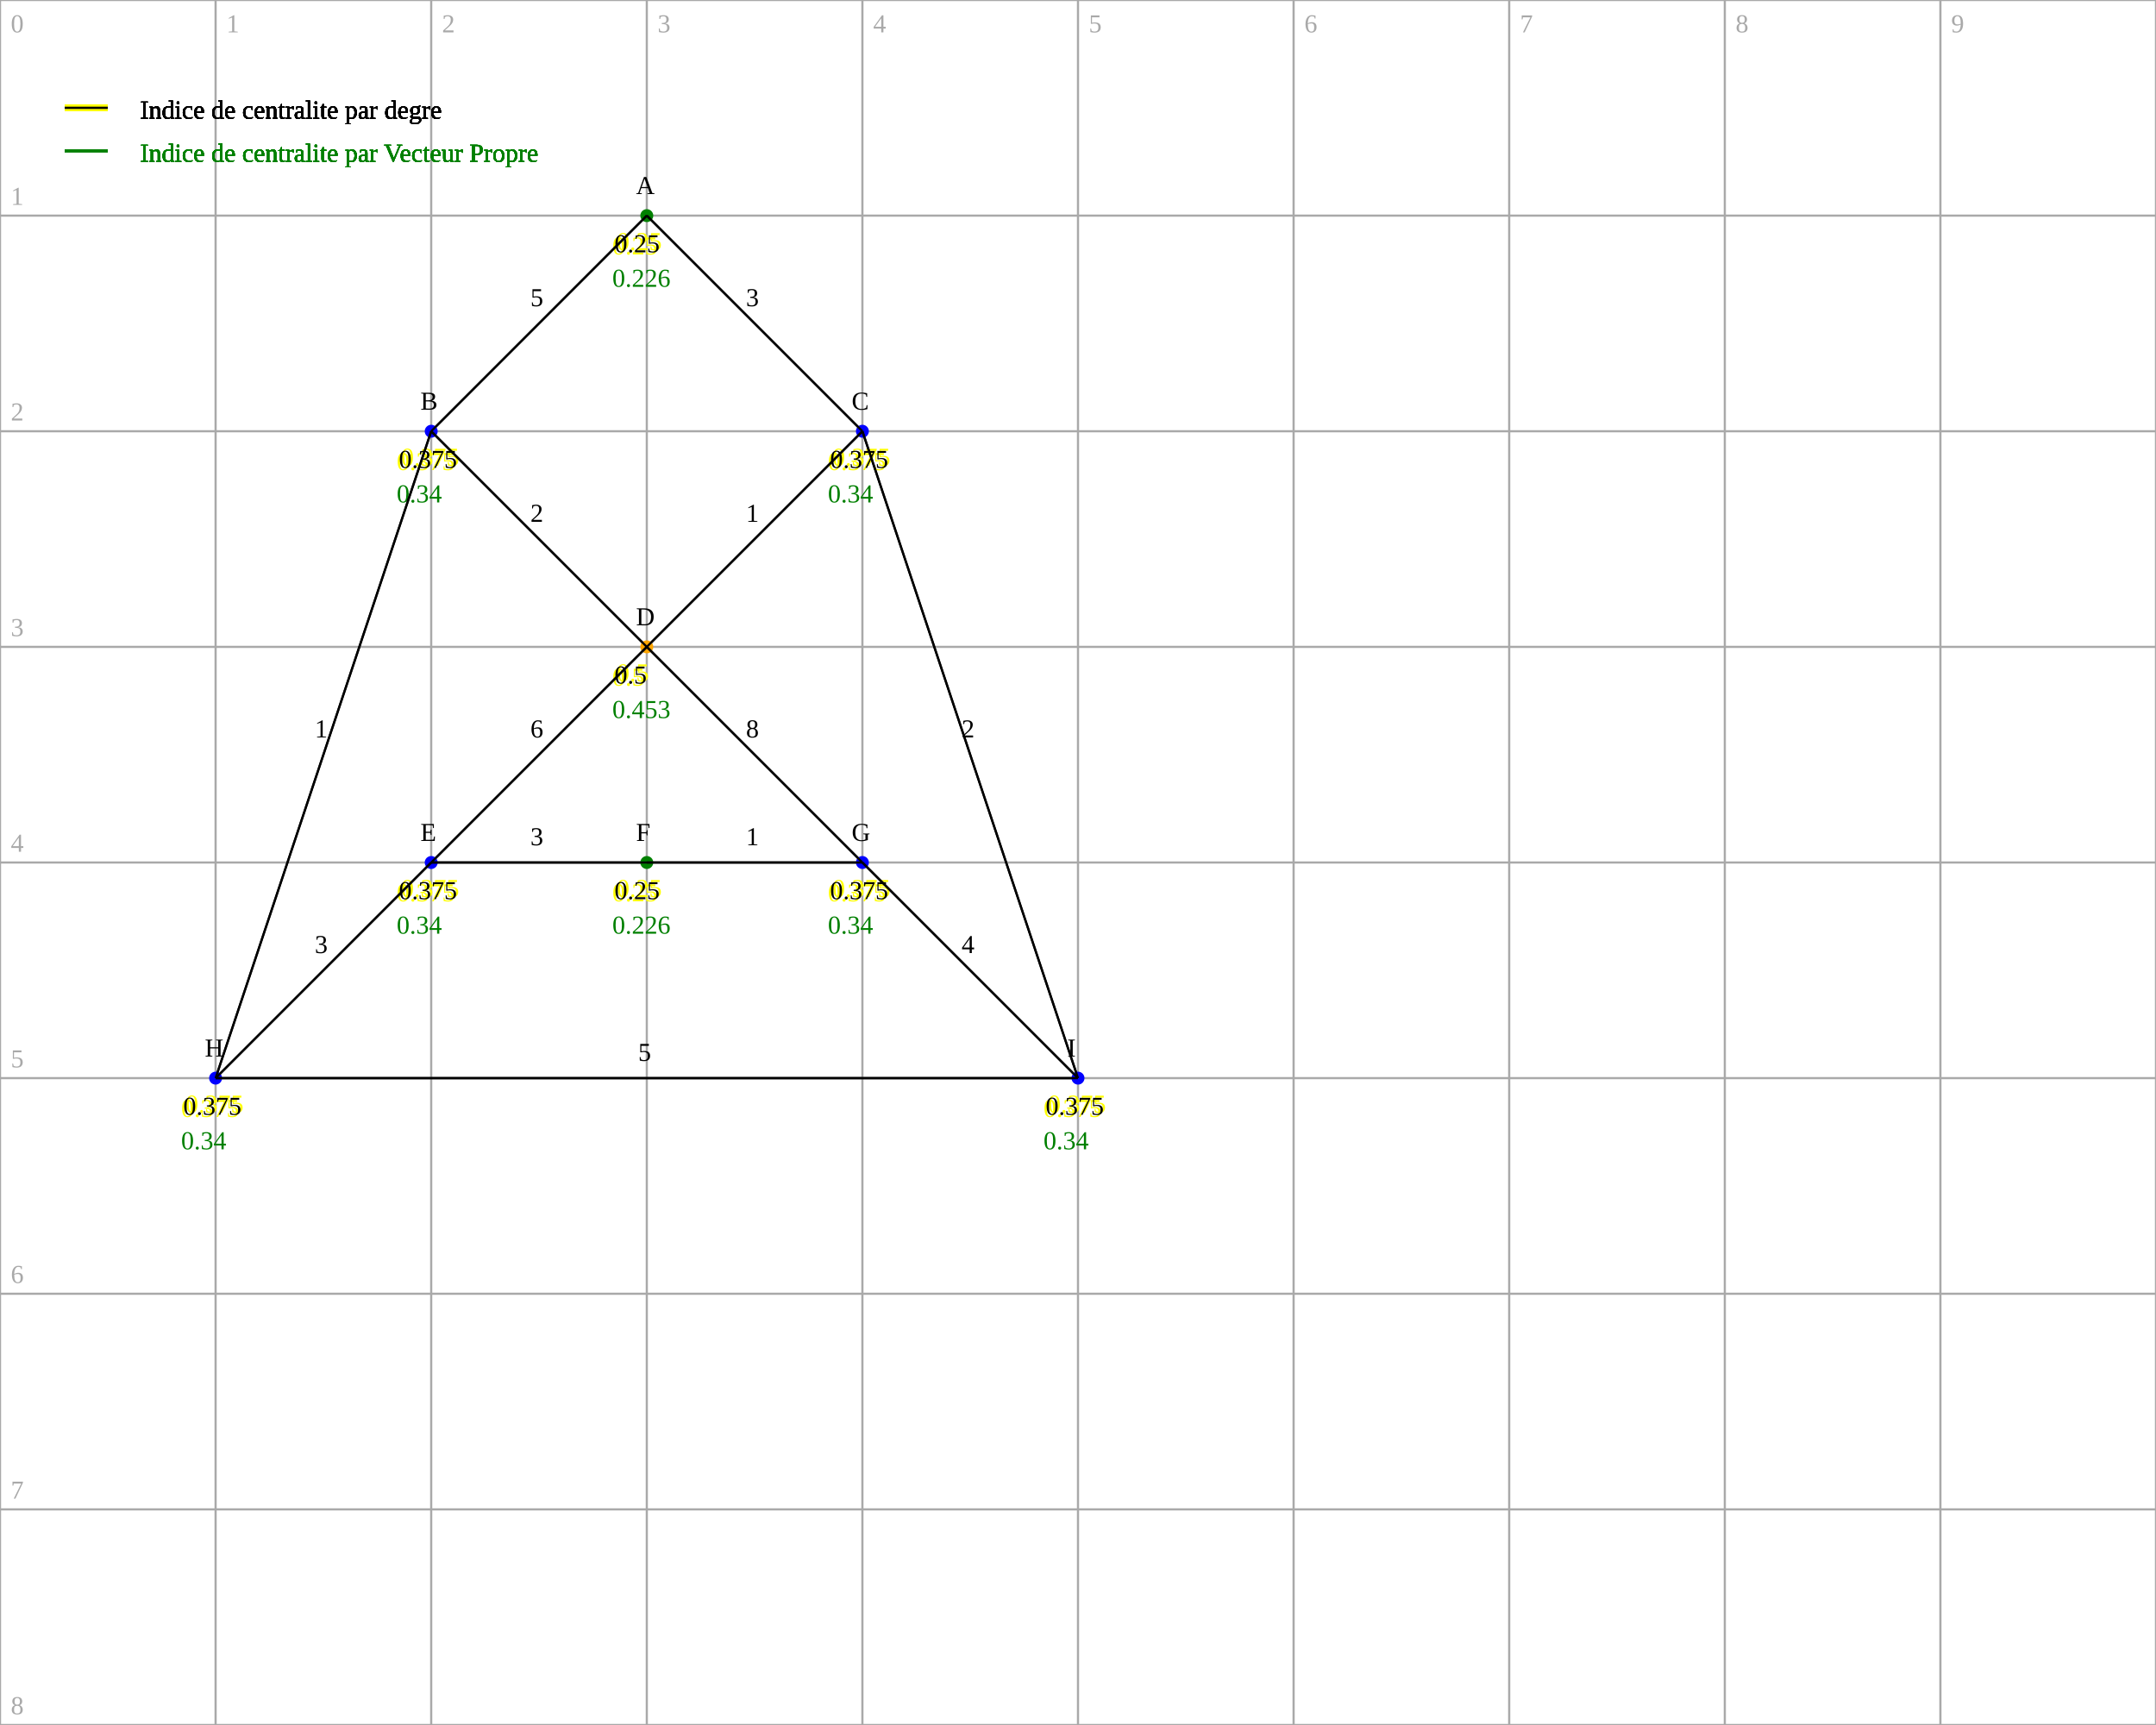
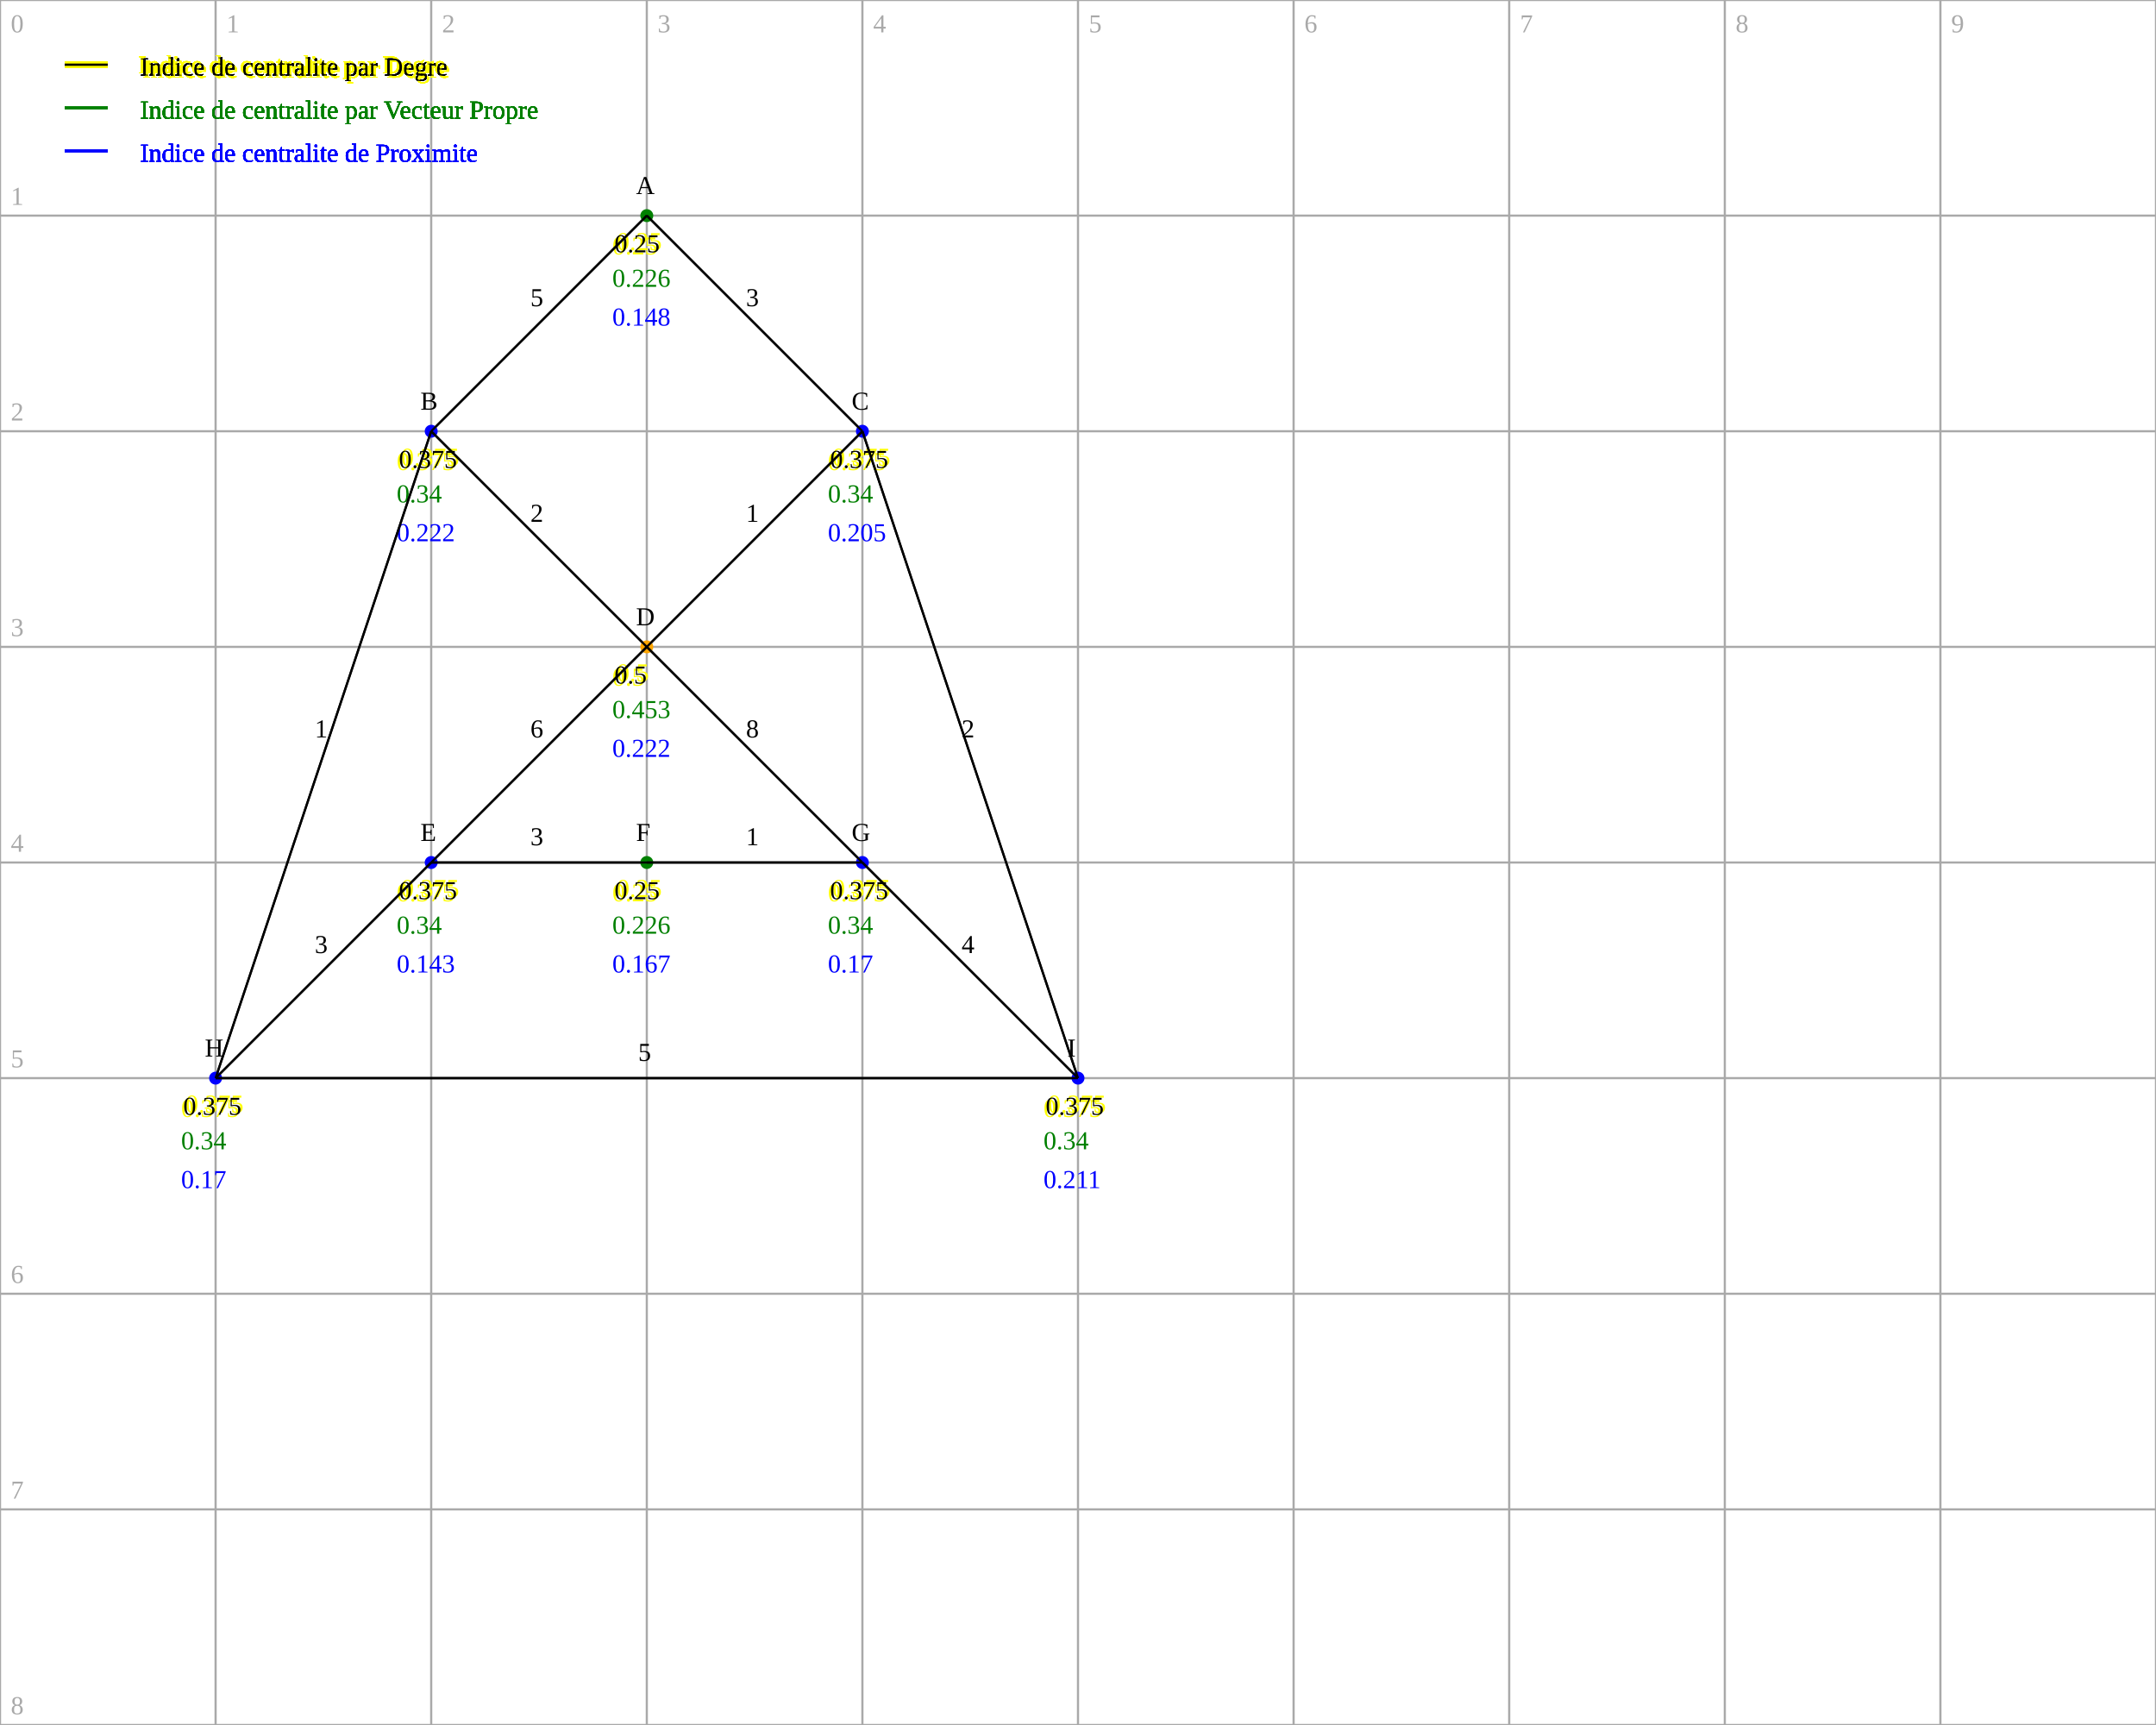
<svg xmlns="http://www.w3.org/2000/svg" version="1.1" width="1000" height="800">
  <line x1="0" y1="0" x2="1000" y2="0" stroke="darkgrey" />
  <text x="5" y="-5" fill="darkgrey">0</text>
  <line x1="0" y1="100" x2="1000" y2="100" stroke="darkgrey" />
  <text x="5" y="95" fill="darkgrey">1</text>
  <line x1="0" y1="200" x2="1000" y2="200" stroke="darkgrey" />
  <text x="5" y="195" fill="darkgrey">2</text>
  <line x1="0" y1="300" x2="1000" y2="300" stroke="darkgrey" />
  <text x="5" y="295" fill="darkgrey">3</text>
  <line x1="0" y1="400" x2="1000" y2="400" stroke="darkgrey" />
  <text x="5" y="395" fill="darkgrey">4</text>
  <line x1="0" y1="500" x2="1000" y2="500" stroke="darkgrey" />
  <text x="5" y="495" fill="darkgrey">5</text>
  <line x1="0" y1="600" x2="1000" y2="600" stroke="darkgrey" />
  <text x="5" y="595" fill="darkgrey">6</text>
  <line x1="0" y1="700" x2="1000" y2="700" stroke="darkgrey" />
  <text x="5" y="695" fill="darkgrey">7</text>
  <line x1="0" y1="800" x2="1000" y2="800" stroke="darkgrey" />
  <text x="5" y="795" fill="darkgrey">8</text>
  <line x1="0" y1="0" x2="0" y2="800" stroke="darkgrey" />
  <text x="5" y="15" fill="darkgrey">0</text>
  <line x1="100" y1="0" x2="100" y2="800" stroke="darkgrey" />
  <text x="105" y="15" fill="darkgrey">1</text>
  <line x1="200" y1="0" x2="200" y2="800" stroke="darkgrey" />
  <text x="205" y="15" fill="darkgrey">2</text>
  <line x1="300" y1="0" x2="300" y2="800" stroke="darkgrey" />
  <text x="305" y="15" fill="darkgrey">3</text>
  <line x1="400" y1="0" x2="400" y2="800" stroke="darkgrey" />
  <text x="405" y="15" fill="darkgrey">4</text>
  <line x1="500" y1="0" x2="500" y2="800" stroke="darkgrey" />
  <text x="505" y="15" fill="darkgrey">5</text>
  <line x1="600" y1="0" x2="600" y2="800" stroke="darkgrey" />
  <text x="605" y="15" fill="darkgrey">6</text>
  <line x1="700" y1="0" x2="700" y2="800" stroke="darkgrey" />
  <text x="705" y="15" fill="darkgrey">7</text>
  <line x1="800" y1="0" x2="800" y2="800" stroke="darkgrey" />
  <text x="805" y="15" fill="darkgrey">8</text>
  <line x1="900" y1="0" x2="900" y2="800" stroke="darkgrey" />
  <text x="905" y="15" fill="darkgrey">9</text>
  <line x1="1000" y1="0" x2="1000" y2="800" stroke="darkgrey" />
  <text x="1005" y="15" fill="darkgrey">10</text>
  <circle cx="300" cy="100" r="3" fill="green" />
  <text x="295" y="90" fill="black">A</text>
  <text x="286" y="116" fill="yellow">0.25</text>
  <text x="284" y="118" fill="yellow">0.25</text>
  <text x="285" y="117" fill="black">0.25</text>
-   <line x1="30" y1="51" x2="50" y2="51" stroke="yellow" />
-   <line x1="30" y1="49" x2="50" y2="49" stroke="yellow" />
-   <line x1="30" y1="50" x2="50" y2="50" stroke="black" />
-   <text x="65" y="55" fill="black">Indice de centralite par degre</text>
+   <line x1="30" y1="31" x2="50" y2="31" stroke="yellow" />
+   <line x1="30" y1="29" x2="50" y2="29" stroke="yellow" />
+   <line x1="30" y1="30" x2="50" y2="30" stroke="black" />
+   <text x="66" y="36" fill="yellow">Indice de centralite par Degre</text>
+   <text x="64" y="34" fill="yellow">Indice de centralite par Degre</text>
+   <text x="65" y="35" fill="black">Indice de centralite par Degre</text>
  <text x="284" y="133" fill="green">0.226</text>
-   <line x1="30" y1="70" x2="50" y2="70" stroke="green" />
-   <text x="65" y="75" fill="green">Indice de centralite par Vecteur Propre</text>
+   <line x1="30" y1="50" x2="50" y2="50" stroke="green" />
+   <text x="65" y="55" fill="green">Indice de centralite par Vecteur Propre</text>
+   <text x="284" y="151" fill="blue">0.148</text>
+   <line x1="30" y1="70" x2="50" y2="70" stroke="blue" />
+   <text x="65" y="75" fill="blue">Indice de centralite de Proximite</text>
  <line x1="300" y1="100" x2="200" y2="200" stroke="black" />
  <text x="246" y="142" fill="black">5</text>
  <line x1="300" y1="100" x2="400" y2="200" stroke="black" />
  <text x="346" y="142" fill="black">3</text>
  <circle cx="200" cy="200" r="3" fill="blue" />
  <text x="195" y="190" fill="black">B</text>
  <text x="186" y="216" fill="yellow">0.375</text>
  <text x="184" y="218" fill="yellow">0.375</text>
  <text x="185" y="217" fill="black">0.375</text>
-   <line x1="30" y1="51" x2="50" y2="51" stroke="yellow" />
-   <line x1="30" y1="49" x2="50" y2="49" stroke="yellow" />
-   <line x1="30" y1="50" x2="50" y2="50" stroke="black" />
-   <text x="65" y="55" fill="black">Indice de centralite par degre</text>
+   <line x1="30" y1="31" x2="50" y2="31" stroke="yellow" />
+   <line x1="30" y1="29" x2="50" y2="29" stroke="yellow" />
+   <line x1="30" y1="30" x2="50" y2="30" stroke="black" />
+   <text x="66" y="36" fill="yellow">Indice de centralite par Degre</text>
+   <text x="64" y="34" fill="yellow">Indice de centralite par Degre</text>
+   <text x="65" y="35" fill="black">Indice de centralite par Degre</text>
  <text x="184" y="233" fill="green">0.34</text>
-   <line x1="30" y1="70" x2="50" y2="70" stroke="green" />
-   <text x="65" y="75" fill="green">Indice de centralite par Vecteur Propre</text>
+   <line x1="30" y1="50" x2="50" y2="50" stroke="green" />
+   <text x="65" y="55" fill="green">Indice de centralite par Vecteur Propre</text>
+   <text x="184" y="251" fill="blue">0.222</text>
+   <line x1="30" y1="70" x2="50" y2="70" stroke="blue" />
+   <text x="65" y="75" fill="blue">Indice de centralite de Proximite</text>
  <line x1="200" y1="200" x2="300" y2="100" stroke="black" />
  <line x1="200" y1="200" x2="300" y2="300" stroke="black" />
  <text x="246" y="242" fill="black">2</text>
  <line x1="200" y1="200" x2="100" y2="500" stroke="black" />
  <text x="146" y="342" fill="black">1</text>
  <circle cx="400" cy="200" r="3" fill="blue" />
  <text x="395" y="190" fill="black">C</text>
  <text x="386" y="216" fill="yellow">0.375</text>
  <text x="384" y="218" fill="yellow">0.375</text>
  <text x="385" y="217" fill="black">0.375</text>
-   <line x1="30" y1="51" x2="50" y2="51" stroke="yellow" />
-   <line x1="30" y1="49" x2="50" y2="49" stroke="yellow" />
-   <line x1="30" y1="50" x2="50" y2="50" stroke="black" />
-   <text x="65" y="55" fill="black">Indice de centralite par degre</text>
+   <line x1="30" y1="31" x2="50" y2="31" stroke="yellow" />
+   <line x1="30" y1="29" x2="50" y2="29" stroke="yellow" />
+   <line x1="30" y1="30" x2="50" y2="30" stroke="black" />
+   <text x="66" y="36" fill="yellow">Indice de centralite par Degre</text>
+   <text x="64" y="34" fill="yellow">Indice de centralite par Degre</text>
+   <text x="65" y="35" fill="black">Indice de centralite par Degre</text>
  <text x="384" y="233" fill="green">0.34</text>
-   <line x1="30" y1="70" x2="50" y2="70" stroke="green" />
-   <text x="65" y="75" fill="green">Indice de centralite par Vecteur Propre</text>
+   <line x1="30" y1="50" x2="50" y2="50" stroke="green" />
+   <text x="65" y="55" fill="green">Indice de centralite par Vecteur Propre</text>
+   <text x="384" y="251" fill="blue">0.205</text>
+   <line x1="30" y1="70" x2="50" y2="70" stroke="blue" />
+   <text x="65" y="75" fill="blue">Indice de centralite de Proximite</text>
  <line x1="400" y1="200" x2="300" y2="100" stroke="black" />
  <line x1="400" y1="200" x2="300" y2="300" stroke="black" />
  <text x="346" y="242" fill="black">1</text>
  <line x1="400" y1="200" x2="500" y2="500" stroke="black" />
  <text x="446" y="342" fill="black">2</text>
  <circle cx="300" cy="300" r="3" fill="orange" />
  <text x="295" y="290" fill="black">D</text>
  <text x="286" y="316" fill="yellow">0.5</text>
  <text x="284" y="318" fill="yellow">0.5</text>
  <text x="285" y="317" fill="black">0.5</text>
-   <line x1="30" y1="51" x2="50" y2="51" stroke="yellow" />
-   <line x1="30" y1="49" x2="50" y2="49" stroke="yellow" />
-   <line x1="30" y1="50" x2="50" y2="50" stroke="black" />
-   <text x="65" y="55" fill="black">Indice de centralite par degre</text>
+   <line x1="30" y1="31" x2="50" y2="31" stroke="yellow" />
+   <line x1="30" y1="29" x2="50" y2="29" stroke="yellow" />
+   <line x1="30" y1="30" x2="50" y2="30" stroke="black" />
+   <text x="66" y="36" fill="yellow">Indice de centralite par Degre</text>
+   <text x="64" y="34" fill="yellow">Indice de centralite par Degre</text>
+   <text x="65" y="35" fill="black">Indice de centralite par Degre</text>
  <text x="284" y="333" fill="green">0.453</text>
-   <line x1="30" y1="70" x2="50" y2="70" stroke="green" />
-   <text x="65" y="75" fill="green">Indice de centralite par Vecteur Propre</text>
+   <line x1="30" y1="50" x2="50" y2="50" stroke="green" />
+   <text x="65" y="55" fill="green">Indice de centralite par Vecteur Propre</text>
+   <text x="284" y="351" fill="blue">0.222</text>
+   <line x1="30" y1="70" x2="50" y2="70" stroke="blue" />
+   <text x="65" y="75" fill="blue">Indice de centralite de Proximite</text>
  <line x1="300" y1="300" x2="200" y2="200" stroke="black" />
  <line x1="300" y1="300" x2="400" y2="200" stroke="black" />
  <line x1="300" y1="300" x2="200" y2="400" stroke="black" />
  <text x="246" y="342" fill="black">6</text>
  <line x1="300" y1="300" x2="400" y2="400" stroke="black" />
  <text x="346" y="342" fill="black">8</text>
  <circle cx="200" cy="400" r="3" fill="blue" />
  <text x="195" y="390" fill="black">E</text>
  <text x="186" y="416" fill="yellow">0.375</text>
  <text x="184" y="418" fill="yellow">0.375</text>
  <text x="185" y="417" fill="black">0.375</text>
-   <line x1="30" y1="51" x2="50" y2="51" stroke="yellow" />
-   <line x1="30" y1="49" x2="50" y2="49" stroke="yellow" />
-   <line x1="30" y1="50" x2="50" y2="50" stroke="black" />
-   <text x="65" y="55" fill="black">Indice de centralite par degre</text>
+   <line x1="30" y1="31" x2="50" y2="31" stroke="yellow" />
+   <line x1="30" y1="29" x2="50" y2="29" stroke="yellow" />
+   <line x1="30" y1="30" x2="50" y2="30" stroke="black" />
+   <text x="66" y="36" fill="yellow">Indice de centralite par Degre</text>
+   <text x="64" y="34" fill="yellow">Indice de centralite par Degre</text>
+   <text x="65" y="35" fill="black">Indice de centralite par Degre</text>
  <text x="184" y="433" fill="green">0.34</text>
-   <line x1="30" y1="70" x2="50" y2="70" stroke="green" />
-   <text x="65" y="75" fill="green">Indice de centralite par Vecteur Propre</text>
+   <line x1="30" y1="50" x2="50" y2="50" stroke="green" />
+   <text x="65" y="55" fill="green">Indice de centralite par Vecteur Propre</text>
+   <text x="184" y="451" fill="blue">0.143</text>
+   <line x1="30" y1="70" x2="50" y2="70" stroke="blue" />
+   <text x="65" y="75" fill="blue">Indice de centralite de Proximite</text>
  <line x1="200" y1="400" x2="300" y2="300" stroke="black" />
  <line x1="200" y1="400" x2="300" y2="400" stroke="black" />
  <text x="246" y="392" fill="black">3</text>
  <line x1="200" y1="400" x2="100" y2="500" stroke="black" />
  <text x="146" y="442" fill="black">3</text>
  <circle cx="300" cy="400" r="3" fill="green" />
  <text x="295" y="390" fill="black">F</text>
  <text x="286" y="416" fill="yellow">0.25</text>
  <text x="284" y="418" fill="yellow">0.25</text>
  <text x="285" y="417" fill="black">0.25</text>
-   <line x1="30" y1="51" x2="50" y2="51" stroke="yellow" />
-   <line x1="30" y1="49" x2="50" y2="49" stroke="yellow" />
-   <line x1="30" y1="50" x2="50" y2="50" stroke="black" />
-   <text x="65" y="55" fill="black">Indice de centralite par degre</text>
+   <line x1="30" y1="31" x2="50" y2="31" stroke="yellow" />
+   <line x1="30" y1="29" x2="50" y2="29" stroke="yellow" />
+   <line x1="30" y1="30" x2="50" y2="30" stroke="black" />
+   <text x="66" y="36" fill="yellow">Indice de centralite par Degre</text>
+   <text x="64" y="34" fill="yellow">Indice de centralite par Degre</text>
+   <text x="65" y="35" fill="black">Indice de centralite par Degre</text>
  <text x="284" y="433" fill="green">0.226</text>
-   <line x1="30" y1="70" x2="50" y2="70" stroke="green" />
-   <text x="65" y="75" fill="green">Indice de centralite par Vecteur Propre</text>
+   <line x1="30" y1="50" x2="50" y2="50" stroke="green" />
+   <text x="65" y="55" fill="green">Indice de centralite par Vecteur Propre</text>
+   <text x="284" y="451" fill="blue">0.167</text>
+   <line x1="30" y1="70" x2="50" y2="70" stroke="blue" />
+   <text x="65" y="75" fill="blue">Indice de centralite de Proximite</text>
  <line x1="300" y1="400" x2="200" y2="400" stroke="black" />
  <line x1="300" y1="400" x2="400" y2="400" stroke="black" />
  <text x="346" y="392" fill="black">1</text>
  <circle cx="400" cy="400" r="3" fill="blue" />
  <text x="395" y="390" fill="black">G</text>
  <text x="386" y="416" fill="yellow">0.375</text>
  <text x="384" y="418" fill="yellow">0.375</text>
  <text x="385" y="417" fill="black">0.375</text>
-   <line x1="30" y1="51" x2="50" y2="51" stroke="yellow" />
-   <line x1="30" y1="49" x2="50" y2="49" stroke="yellow" />
-   <line x1="30" y1="50" x2="50" y2="50" stroke="black" />
-   <text x="65" y="55" fill="black">Indice de centralite par degre</text>
+   <line x1="30" y1="31" x2="50" y2="31" stroke="yellow" />
+   <line x1="30" y1="29" x2="50" y2="29" stroke="yellow" />
+   <line x1="30" y1="30" x2="50" y2="30" stroke="black" />
+   <text x="66" y="36" fill="yellow">Indice de centralite par Degre</text>
+   <text x="64" y="34" fill="yellow">Indice de centralite par Degre</text>
+   <text x="65" y="35" fill="black">Indice de centralite par Degre</text>
  <text x="384" y="433" fill="green">0.34</text>
-   <line x1="30" y1="70" x2="50" y2="70" stroke="green" />
-   <text x="65" y="75" fill="green">Indice de centralite par Vecteur Propre</text>
+   <line x1="30" y1="50" x2="50" y2="50" stroke="green" />
+   <text x="65" y="55" fill="green">Indice de centralite par Vecteur Propre</text>
+   <text x="384" y="451" fill="blue">0.17</text>
+   <line x1="30" y1="70" x2="50" y2="70" stroke="blue" />
+   <text x="65" y="75" fill="blue">Indice de centralite de Proximite</text>
  <line x1="400" y1="400" x2="300" y2="300" stroke="black" />
  <line x1="400" y1="400" x2="300" y2="400" stroke="black" />
  <line x1="400" y1="400" x2="500" y2="500" stroke="black" />
  <text x="446" y="442" fill="black">4</text>
  <circle cx="100" cy="500" r="3" fill="blue" />
  <text x="95" y="490" fill="black">H</text>
  <text x="86" y="516" fill="yellow">0.375</text>
  <text x="84" y="518" fill="yellow">0.375</text>
  <text x="85" y="517" fill="black">0.375</text>
-   <line x1="30" y1="51" x2="50" y2="51" stroke="yellow" />
-   <line x1="30" y1="49" x2="50" y2="49" stroke="yellow" />
-   <line x1="30" y1="50" x2="50" y2="50" stroke="black" />
-   <text x="65" y="55" fill="black">Indice de centralite par degre</text>
+   <line x1="30" y1="31" x2="50" y2="31" stroke="yellow" />
+   <line x1="30" y1="29" x2="50" y2="29" stroke="yellow" />
+   <line x1="30" y1="30" x2="50" y2="30" stroke="black" />
+   <text x="66" y="36" fill="yellow">Indice de centralite par Degre</text>
+   <text x="64" y="34" fill="yellow">Indice de centralite par Degre</text>
+   <text x="65" y="35" fill="black">Indice de centralite par Degre</text>
  <text x="84" y="533" fill="green">0.34</text>
-   <line x1="30" y1="70" x2="50" y2="70" stroke="green" />
-   <text x="65" y="75" fill="green">Indice de centralite par Vecteur Propre</text>
+   <line x1="30" y1="50" x2="50" y2="50" stroke="green" />
+   <text x="65" y="55" fill="green">Indice de centralite par Vecteur Propre</text>
+   <text x="84" y="551" fill="blue">0.17</text>
+   <line x1="30" y1="70" x2="50" y2="70" stroke="blue" />
+   <text x="65" y="75" fill="blue">Indice de centralite de Proximite</text>
  <line x1="100" y1="500" x2="200" y2="200" stroke="black" />
  <line x1="100" y1="500" x2="200" y2="400" stroke="black" />
  <line x1="100" y1="500" x2="500" y2="500" stroke="black" />
  <text x="296" y="492" fill="black">5</text>
  <circle cx="500" cy="500" r="3" fill="blue" />
  <text x="495" y="490" fill="black">I</text>
  <text x="486" y="516" fill="yellow">0.375</text>
  <text x="484" y="518" fill="yellow">0.375</text>
  <text x="485" y="517" fill="black">0.375</text>
-   <line x1="30" y1="51" x2="50" y2="51" stroke="yellow" />
-   <line x1="30" y1="49" x2="50" y2="49" stroke="yellow" />
-   <line x1="30" y1="50" x2="50" y2="50" stroke="black" />
-   <text x="65" y="55" fill="black">Indice de centralite par degre</text>
+   <line x1="30" y1="31" x2="50" y2="31" stroke="yellow" />
+   <line x1="30" y1="29" x2="50" y2="29" stroke="yellow" />
+   <line x1="30" y1="30" x2="50" y2="30" stroke="black" />
+   <text x="66" y="36" fill="yellow">Indice de centralite par Degre</text>
+   <text x="64" y="34" fill="yellow">Indice de centralite par Degre</text>
+   <text x="65" y="35" fill="black">Indice de centralite par Degre</text>
  <text x="484" y="533" fill="green">0.34</text>
-   <line x1="30" y1="70" x2="50" y2="70" stroke="green" />
-   <text x="65" y="75" fill="green">Indice de centralite par Vecteur Propre</text>
+   <line x1="30" y1="50" x2="50" y2="50" stroke="green" />
+   <text x="65" y="55" fill="green">Indice de centralite par Vecteur Propre</text>
+   <text x="484" y="551" fill="blue">0.211</text>
+   <line x1="30" y1="70" x2="50" y2="70" stroke="blue" />
+   <text x="65" y="75" fill="blue">Indice de centralite de Proximite</text>
  <line x1="500" y1="500" x2="400" y2="200" stroke="black" />
  <line x1="500" y1="500" x2="400" y2="400" stroke="black" />
  <line x1="500" y1="500" x2="100" y2="500" stroke="black" />
  <defs>
    <radialGradient id="redball" cx="30%" cy="30%" r="100%" fx="30%" fy="30%">
      <stop offset="0%" style="stop-color:rgb(255,250,250)" />
      <stop offset="3%" style="stop-color:rgb(255,250,250)" />
      <stop offset="7%" style="stop-color:rgb(255,160,160)" />
      <stop offset="70%" style="stop-color:rgb(255,0,0)" />
      <stop offset="100%" style="stop-color:rgb(255,0,0)" />
    </radialGradient>
    <radialGradient id="greenball" cx="30%" cy="30%" r="100%" fx="30%" fy="30%">
      <stop offset="0%" style="stop-color:rgb(250,255,250)" />
      <stop offset="3%" style="stop-color:rgb(250,255,250)" />
      <stop offset="7%" style="stop-color:rgb(160,255,160)" />
      <stop offset="70%" style="stop-color:rgb(0,255,0)" />
      <stop offset="100%" style="stop-color:rgb(0,255,0)" />
    </radialGradient>
    <radialGradient id="blueball" cx="30%" cy="30%" r="100%" fx="30%" fy="30%">
      <stop offset="0%" style="stop-color:rgb(250,250,255)" />
      <stop offset="3%" style="stop-color:rgb(250,250,255)" />
      <stop offset="7%" style="stop-color:rgb(160,160,255)" />
      <stop offset="70%" style="stop-color:rgb(0,0,255)" />
      <stop offset="100%" style="stop-color:rgb(0,255,0)" />
    </radialGradient>
    <radialGradient id="yellowball" cx="30%" cy="30%" r="100%" fx="30%" fy="30%">
      <stop offset="0%" style="stop-color:rgb(255,255,250)" />
      <stop offset="3%" style="stop-color:rgb(255,255,250)" />
      <stop offset="7%" style="stop-color:rgb(255,255,160)" />
      <stop offset="70%" style="stop-color:rgb(255,255,0)" />
      <stop offset="100%" style="stop-color:rgb(255,255,0)" />
    </radialGradient>
    <radialGradient id="greyball" cx="30%" cy="30%" r="100%" fx="30%" fy="30%">
      <stop offset="0%" style="stop-color:rgb(250,250,250)" />
      <stop offset="3%" style="stop-color:rgb(250,250,250)" />
      <stop offset="7%" style="stop-color:rgb(160,160,160)" />
      <stop offset="70%" style="stop-color:rgb(100,100,100)" />
      <stop offset="100%" style="stop-color:rgb(100,100,100)" />
    </radialGradient>
  </defs>
</svg>
